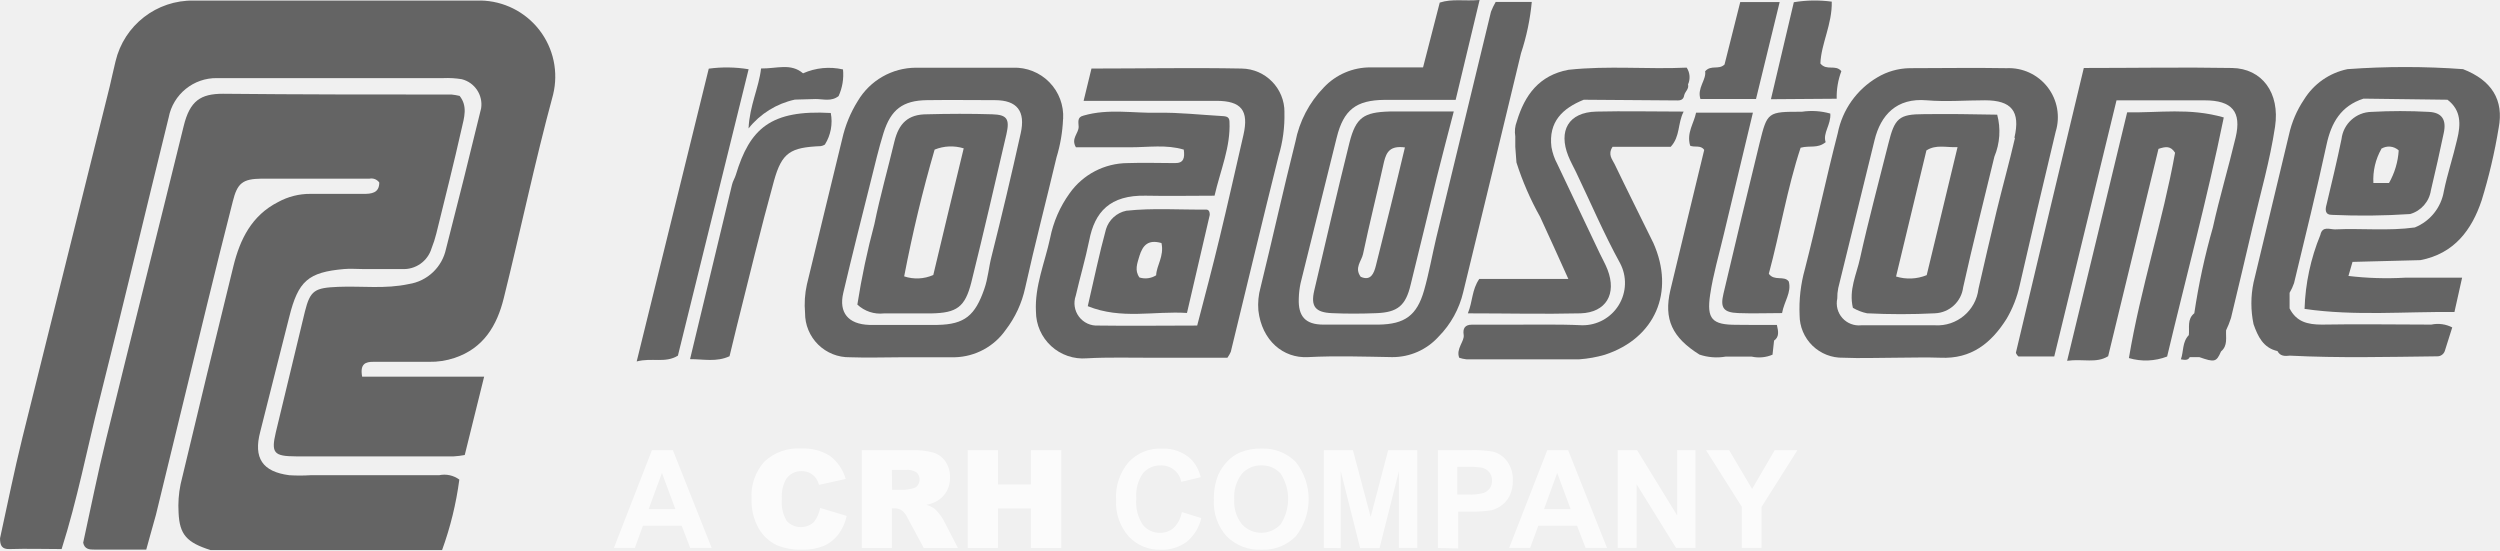
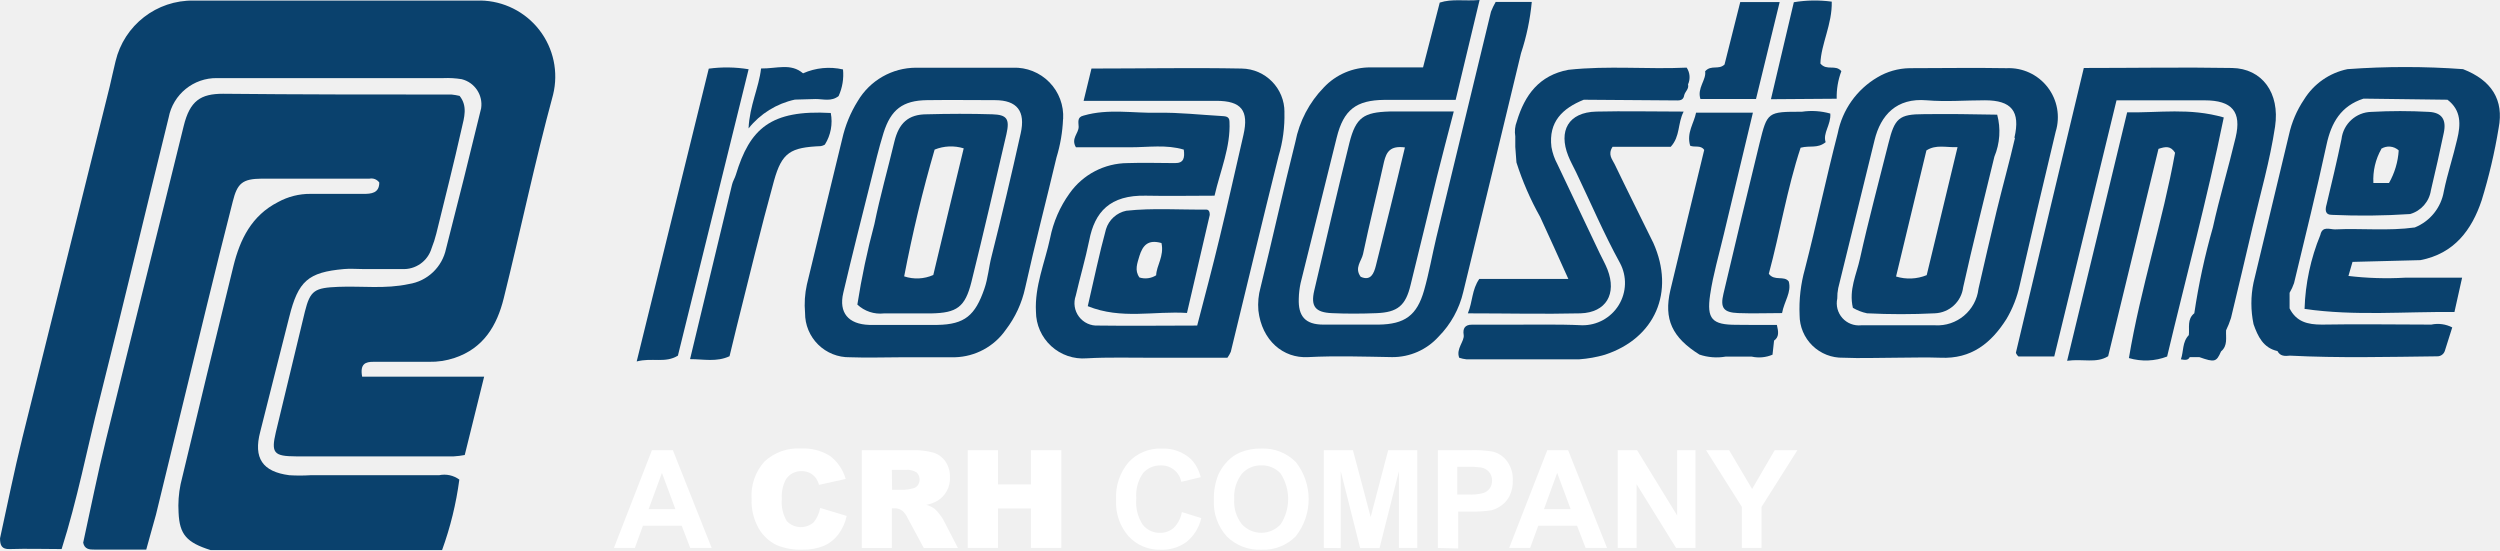
- <svg xmlns="http://www.w3.org/2000/svg" id="Roadstone_element" data-name="Roadstone element" width="228.503" height="50.279" viewBox="0 0 228.503 50.279">
-   <g id="Roadstone_grey" data-name="Roadstone grey" opacity="0.75">
-     <path id="Контур_1785" data-name="Контур 1785" d="M1644.276,411.775h-1.959l-.78-2.03h-3.546l-.736,2.03h-1.915l3.475-8.935h1.915Zm-3.315-3.546-1.232-3.315-1.214,3.315Z" transform="translate(-1579.228 -361.691)" fill="#fff" />
-     <path id="Контур_1786" data-name="Контур 1786" d="M1655.806,408.1l2.42.727a4.3,4.3,0,0,1-.771,1.7,3.323,3.323,0,0,1-1.294,1.028,4.9,4.9,0,0,1-1.977.355,5.714,5.714,0,0,1-2.384-.426,3.846,3.846,0,0,1-1.6-1.489,5.092,5.092,0,0,1-.665-2.73,4.646,4.646,0,0,1,1.179-3.413,4.494,4.494,0,0,1,3.333-1.188,4.574,4.574,0,0,1,2.659.683,4,4,0,0,1,1.427,2.1l-2.438.541a1.955,1.955,0,0,0-.266-.6,1.665,1.665,0,0,0-.567-.488,1.7,1.7,0,0,0-.744-.168,1.649,1.649,0,0,0-1.445.754,3.264,3.264,0,0,0-.373,1.773,3.353,3.353,0,0,0,.452,2.039,1.773,1.773,0,0,0,2.464.106,2.883,2.883,0,0,0,.585-1.3Z" transform="translate(-1580.839 -361.671)" fill="#fff" />
-     <path id="Контур_1787" data-name="Контур 1787" d="M1660.9,411.775v-8.935h4.6a6.455,6.455,0,0,1,1.95.222,2.093,2.093,0,0,1,1.1.816,2.456,2.456,0,0,1,.408,1.445,2.368,2.368,0,0,1-1.188,2.163,3.185,3.185,0,0,1-.966.346,2.733,2.733,0,0,1,.718.337,2.967,2.967,0,0,1,.443.47,3.993,3.993,0,0,1,.381.55l1.338,2.588h-3.12l-1.471-2.73a1.879,1.879,0,0,0-.505-.683,1.125,1.125,0,0,0-.674-.213h-.266v3.626Zm2.766-5.319h1.17a4.436,4.436,0,0,0,.727-.124.727.727,0,0,0,.452-.284.91.91,0,0,0-.106-1.179,1.6,1.6,0,0,0-1.028-.23h-1.232Z" transform="translate(-1582.13 -361.69)" fill="#fff" />
-     <path id="Контур_1788" data-name="Контур 1788" d="M1671.82,402.84h2.766v3.129h3.014V402.84h2.775v8.935H1677.6v-3.608h-3.014v3.608h-2.766Z" transform="translate(-1583.37 -361.691)" fill="#fff" />
-     <path id="Контур_1789" data-name="Контур 1789" d="M1693.129,408.476l1.773.55a3.916,3.916,0,0,1-1.338,2.172,3.786,3.786,0,0,1-2.376.718,3.83,3.83,0,0,1-2.925-1.223,4.645,4.645,0,0,1-1.144-3.324,4.875,4.875,0,0,1,1.153-3.466,3.926,3.926,0,0,1,3.031-1.232,3.706,3.706,0,0,1,2.66.966,3.547,3.547,0,0,1,.887,1.649l-1.773.426a1.843,1.843,0,0,0-1.888-1.5,2.057,2.057,0,0,0-1.614.709,3.545,3.545,0,0,0-.611,2.314,3.722,3.722,0,0,0,.6,2.411,1.969,1.969,0,0,0,1.587.727,1.834,1.834,0,0,0,1.241-.461A2.657,2.657,0,0,0,1693.129,408.476Z" transform="translate(-1585.106 -361.671)" fill="#fff" />
-     <path id="Контур_1790" data-name="Контур 1790" d="M1697.2,407.341a5.8,5.8,0,0,1,.408-2.287,4.436,4.436,0,0,1,.833-1.223,3.484,3.484,0,0,1,1.161-.807,4.8,4.8,0,0,1,1.924-.355,4.193,4.193,0,0,1,3.156,1.223,5.478,5.478,0,0,1,0,6.8,4.14,4.14,0,0,1-3.138,1.223,4.211,4.211,0,0,1-3.173-1.223,4.618,4.618,0,0,1-1.17-3.351Zm1.862-.053a3.323,3.323,0,0,0,.7,2.3,2.4,2.4,0,0,0,3.546,0,4.264,4.264,0,0,0,0-4.627,2.278,2.278,0,0,0-1.773-.753,2.3,2.3,0,0,0-1.773.762A3.422,3.422,0,0,0,1699.061,407.288Z" transform="translate(-1586.251 -361.671)" fill="#fff" />
-     <path id="Контур_1791" data-name="Контур 1791" d="M1708.54,411.775V402.84h2.659l1.622,6.1,1.6-6.1h2.659v8.935h-1.675v-7.021l-1.773,7.03h-1.773l-1.773-7.03v7.03Z" transform="translate(-1587.54 -361.691)" fill="#fff" />
-     <path id="Контур_1792" data-name="Контур 1792" d="M1720.3,411.774v-8.935h2.9a10.636,10.636,0,0,1,2.146.133,2.324,2.324,0,0,1,1.285.887,2.775,2.775,0,0,1,.514,1.773,2.953,2.953,0,0,1-.292,1.383,2.426,2.426,0,0,1-.762.887,2.722,2.722,0,0,1-.886.426,10.98,10.98,0,0,1-1.879.124h-1.17v3.368Zm1.773-7.42v2.535h.984a4.537,4.537,0,0,0,1.427-.142,1.268,1.268,0,0,0,.567-.434,1.25,1.25,0,0,0,.2-.7,1.144,1.144,0,0,0-.293-.807,1.25,1.25,0,0,0-.727-.39,8.083,8.083,0,0,0-1.294-.062Z" transform="translate(-1588.875 -361.69)" fill="#fff" />
-     <path id="Контур_1793" data-name="Контур 1793" d="M1736.594,411.775h-1.959l-.78-2.03h-3.546l-.745,2.03h-1.915l3.484-8.935h1.906Zm-3.324-3.546-1.232-3.315-1.206,3.315Z" transform="translate(-1589.71 -361.691)" fill="#fff" />
-     <path id="Контур_1794" data-name="Контур 1794" d="M1738.84,411.775V402.84h1.773l3.661,5.966V402.84h1.675v8.935h-1.773l-3.608-5.824v5.824Z" transform="translate(-1590.98 -361.691)" fill="#fff" />
-     <path id="Контур_1795" data-name="Контур 1795" d="M1751.221,411.775v-3.759l-3.271-5.177h2.11l2.1,3.546,2.065-3.546h2.074l-3.28,5.186v3.75Z" transform="translate(-1592.015 -361.691)" fill="#fff" />
-     <path id="Контур_1796" data-name="Контур 1796" d="M1615.955,356.48h-26.2a7.216,7.216,0,0,0-7.154,5.549c-.195.762-.346,1.542-.532,2.3q-3.989,16.049-7.978,32.09c-.753,3.049-1.374,6.134-2.048,9.21,0,.638.151,1.011.886.984,1.578-.053,3.165,0,4.743,0,1.436-4.512,2.322-9.157,3.484-13.74,2.154-8.554,4.184-17.135,6.3-25.707a4.432,4.432,0,0,1,4.432-3.6h20.681a8.116,8.116,0,0,1,1.675.1,2.376,2.376,0,0,1,1.773,2.659q-1.56,6.436-3.209,12.845a4.113,4.113,0,0,1-3.395,3.218c-2.154.47-4.3.168-6.453.257s-2.562.31-3.049,2.252q-1.33,5.5-2.659,11.036c-.443,1.888-.2,2.2,1.844,2.207h14.422a7.874,7.874,0,0,0,1-.124l1.773-7.163H1605.14c-.213-1.17.3-1.365,1.055-1.356h5.053a6.889,6.889,0,0,0,2.34-.355c2.66-.886,3.883-2.978,4.494-5.452,1.542-6.205,2.828-12.41,4.512-18.615a6.95,6.95,0,0,0-6.639-8.6Z" transform="translate(-1572.04 -356.427)" fill="#353535" />
-     <path id="Контур_1797" data-name="Контур 1797" d="M1613.144,400.954h-11.763a15.455,15.455,0,0,1-1.924,0c-2.456-.319-3.289-1.569-2.659-3.962.886-3.546,1.773-7.012,2.659-10.522.816-3.262,1.711-4.069,5.009-4.361.549-.053,1.117,0,1.675,0h3.608a2.659,2.659,0,0,0,2.713-1.9,10.368,10.368,0,0,0,.434-1.347c.789-3.209,1.6-6.409,2.322-9.627.222-.966.559-2.012-.195-2.952a6.192,6.192,0,0,0-.727-.124c-6.968,0-13.926,0-20.894-.071-2.039,0-3.032.629-3.6,2.961-2.34,9.547-4.76,19.076-7.092,28.623-.771,3.129-1.4,6.294-2.092,9.45.124.594.558.638,1.064.629h4.7c.284-1.055.594-2.11.886-3.182,1.551-6.338,3.076-12.685,4.627-19.023q1.17-4.813,2.393-9.6c.417-1.684.887-2.083,2.66-2.1h9.848a.886.886,0,0,1,.886.355c0,.975-.727,1.046-1.489,1.037h-4.8a6.064,6.064,0,0,0-2.97.753c-2.411,1.232-3.466,3.4-4.069,5.833q-2.455,9.964-4.831,19.945a9.856,9.856,0,0,0-.186,2.606c.089,2.012.745,2.73,2.925,3.422h21.159a30.663,30.663,0,0,0,1.578-6.444A2.323,2.323,0,0,0,1613.144,400.954Z" transform="translate(-1573.015 -357.518)" fill="#353535" />
-     <path id="Контур_1798" data-name="Контур 1798" d="M1701.57,367.483a3.972,3.972,0,0,0-3.918-4c-4.556-.089-9.113,0-13.722,0-.239,1-.461,1.879-.718,2.952h12.136c2.287,0,2.979.886,2.473,3.111-.727,3.156-1.427,6.3-2.19,9.45-.638,2.659-1.347,5.319-2.039,7.978-3.111,0-6.072.044-9.033,0a2.047,2.047,0,0,1-2.065-2.73c.39-1.693.886-3.36,1.232-5.062.5-2.58,1.879-4.157,5.195-4.078,2.065.044,4.131,0,6.258,0,.541-2.349,1.472-4.432,1.365-6.764,0-.541-.443-.488-.8-.523-1.906-.106-3.8-.328-5.7-.292-2.278.053-4.583-.4-6.834.257-.62.142-.461.612-.452,1.028,0,.6-.727,1.073-.248,1.87h4.964c1.676,0,3.307-.266,4.893.213.1.753,0,1.241-.8,1.232-1.445,0-2.89-.053-4.326,0a6.533,6.533,0,0,0-5.319,2.775,10.45,10.45,0,0,0-1.773,4.086c-.479,2.234-1.418,4.379-1.294,6.719a4.3,4.3,0,0,0,4.645,4.264c2-.115,4.007-.044,6.01-.053h6.844a2.986,2.986,0,0,0,.31-.541c1.454-5.966,2.881-11.949,4.37-17.906a12.662,12.662,0,0,0,.531-3.989Z" transform="translate(-1584.168 -357.218)" fill="#353535" />
-     <path id="Контур_1799" data-name="Контур 1799" d="M1725.793,361.287a21.166,21.166,0,0,0,.984-4.689h-3.3a6.666,6.666,0,0,0-.426.887q-2.509,10.336-5,20.654c-.381,1.6-.665,3.236-1.117,4.822-.656,2.3-1.773,3.094-4.157,3.129h-5.044c-1.675,0-2.314-.78-2.252-2.385a7.573,7.573,0,0,1,.168-1.418q1.64-6.648,3.3-13.3c.629-2.535,1.773-3.413,4.37-3.439h6.5l2.189-9.13c-1.392.124-2.491-.133-3.643.239-.488,1.924-.975,3.812-1.525,5.922h-4.8a5.824,5.824,0,0,0-4.264,1.826,9.813,9.813,0,0,0-2.606,4.982c-1.117,4.432-2.092,8.865-3.182,13.3a5.953,5.953,0,0,0-.2,2.11c.319,2.757,2.278,4.388,4.539,4.264,2.553-.133,5.124-.044,7.685,0a5.664,5.664,0,0,0,4.246-1.87,8.588,8.588,0,0,0,2.26-4.1C1722.274,375.833,1724.056,368.564,1725.793,361.287Z" transform="translate(-1586.771 -356.42)" fill="#353535" />
-     <path id="Контур_1800" data-name="Контур 1800" d="M1823.522,363.525a72.367,72.367,0,0,0-10.558,0,6.117,6.117,0,0,0-3.971,2.775,9.365,9.365,0,0,0-1.383,3.236q-1.622,6.755-3.236,13.5a9.28,9.28,0,0,0,0,3.794c.39,1.117.886,2.172,2.189,2.464.248.479.683.47,1.135.417,4.485.23,8.971.115,13.456.062a.718.718,0,0,0,.7-.479l.683-2.163a2.873,2.873,0,0,0-1.915-.257c-3.333,0-6.666-.062-10,0-1.312,0-2.331-.257-2.952-1.48v-1.427a4.749,4.749,0,0,0,.408-.886c1.01-4.211,2.056-8.412,2.969-12.65.434-2.021,1.321-3.546,3.377-4.211l7.677.1c1.276.966,1.214,2.287.886,3.617-.363,1.587-.886,3.138-1.214,4.734a4.335,4.335,0,0,1-2.66,3.324c-2.42.337-4.858.062-7.3.177-.47,0-1.153-.337-1.33.505a19.376,19.376,0,0,0-1.445,6.764c4.672.665,9.157.23,13.7.284.257-1.152.461-2.083.7-3.138h-5.239a29.5,29.5,0,0,1-5.15-.16c.151-.532.257-.886.372-1.285l6.205-.16c3.094-.594,4.7-2.766,5.6-5.469a49.5,49.5,0,0,0,1.551-6.6C1827.281,366.335,1826.129,364.536,1823.522,363.525Z" transform="translate(-1598.399 -357.205)" fill="#353535" />
-     <path id="Контур_1801" data-name="Контур 1801" d="M1678.634,368.089a4.432,4.432,0,0,0-4.583-4.689h-8.865a6.205,6.205,0,0,0-5.319,3.04,11.116,11.116,0,0,0-1.427,3.475c-1.09,4.432-2.145,8.864-3.227,13.3a8.544,8.544,0,0,0-.168,2.6,4.024,4.024,0,0,0,4.1,4.051c1.6.062,3.2,0,4.8,0h4.8a5.85,5.85,0,0,0,4.645-2.509,9.664,9.664,0,0,0,1.773-3.829c.886-4,1.932-7.978,2.863-11.923a13.875,13.875,0,0,0,.6-3.51Zm-3.883,1.33q-1.25,5.629-2.659,11.223c-.257.984-.319,2-.665,2.987-.833,2.4-1.773,3.236-4.282,3.28h-6.232c-1.915-.062-2.8-1.117-2.376-2.925.807-3.439,1.675-6.861,2.535-10.292.363-1.445.7-2.9,1.144-4.326.674-2.154,1.773-2.97,3.971-3s4.158,0,6.205,0S1675.213,367.38,1674.752,369.419Z" transform="translate(-1581.462 -357.212)" fill="#353535" />
-     <path id="Контур_1802" data-name="Контур 1802" d="M1781,369.253a4.485,4.485,0,0,0-4.494-5.806c-2.961-.053-5.93,0-8.865,0a5.931,5.931,0,0,0-2.943.842,7.632,7.632,0,0,0-3.616,5.1c-1.064,4.122-1.941,8.288-3,12.41a13.409,13.409,0,0,0-.488,4.22,3.891,3.891,0,0,0,3.989,3.892c1.6.071,3.2,0,4.8,0h0c1.365,0,2.73-.053,4.087,0,2.819.133,4.636-1.33,6.037-3.546a10.39,10.39,0,0,0,1.205-3.076Q1779.33,376.212,1781,369.253Zm-3.723.585c-.514,2.225-1.135,4.432-1.667,6.631-.576,2.376-1.117,4.76-1.666,7.145a3.776,3.776,0,0,1-3.98,3.333h-6.737a2.023,2.023,0,0,1-2.189-2.447,4.332,4.332,0,0,1,.089-.957q1.649-6.755,3.316-13.509c.558-2.3,2.012-3.892,4.769-3.652,1.773.151,3.546,0,5.319,0,2.429,0,3.262.993,2.7,3.413Z" transform="translate(-1593.109 -357.215)" fill="#353535" />
-     <path id="Контур_1803" data-name="Контур 1803" d="M1799.562,386.26c.665-2.748,1.312-5.5,1.959-8.262.718-3.067,1.6-6.108,2.065-9.21s-1.206-5.319-3.927-5.363c-4.432-.08-8.935,0-13.554,0-2.1,8.749-4.166,17.383-6.205,26.017a.406.406,0,0,0,.1.2.581.581,0,0,0,.133.151h3.271l5.691-23.411h8.049c2.517,0,3.4,1.037,2.837,3.4-.656,2.757-1.471,5.469-2.083,8.235a60.629,60.629,0,0,0-1.693,7.827c-.674.541-.425,1.3-.5,1.995-.621.647-.461,1.48-.727,2.216.452.089.674.062.807-.2h.887c1.392.488,1.551.452,1.977-.523.629-.532.425-1.259.461-1.932a8.442,8.442,0,0,0,.452-1.135Z" transform="translate(-1595.643 -357.211)" fill="#353535" />
-     <path id="Контур_1804" data-name="Контур 1804" d="M1790.667,367.99c-1.835,7.588-3.626,15.07-5.487,22.711,1.463-.2,2.659.257,3.75-.417q2.331-9.556,4.6-18.952c.647-.213,1.1-.3,1.516.355-1.117,6.205-3.147,12.348-4.219,18.766a5.425,5.425,0,0,0,3.493-.142c1.711-7.2,3.643-14.334,5.177-21.851C1796.349,367.555,1793.593,368.052,1790.667,367.99Z" transform="translate(-1596.242 -357.725)" fill="#353535" />
-     <path id="Контур_1805" data-name="Контур 1805" d="M1710.754,370.774c-1.117,4.494-2.163,9.006-3.218,13.518-.337,1.445.106,1.995,1.631,2.057,1.356.062,2.713.053,4.069,0,1.924-.08,2.66-.683,3.112-2.6.815-3.28,1.6-6.569,2.4-9.848.47-1.9.975-3.785,1.542-5.984h-5.877C1712.066,367.991,1711.339,368.452,1710.754,370.774Zm5.071.425c-.887,3.741-1.773,7.287-2.659,10.832-.168.647-.443,1.418-1.383.993-.6-.816.071-1.427.213-2.074.594-2.828,1.3-5.629,1.924-8.457C1714.141,371.608,1714.486,371.023,1715.825,371.2Z" transform="translate(-1587.414 -357.726)" fill="#353535" />
-     <path id="Контур_1806" data-name="Контур 1806" d="M1736.7,372.74c-.222-.461-.656-.886-.195-1.6h5.318c.886-.975.612-2.119,1.179-3.218-2.845,0-5.407-.062-7.978,0s-3.475,1.773-2.571,4.042c.2.514.479,1,.718,1.5,1.33,2.775,2.535,5.611,4.016,8.306a3.865,3.865,0,0,1-3.475,5.682c-2.234-.106-4.477-.044-6.719-.053h-3.36c-.62,0-.833.355-.736.931s-.727,1.268-.408,2.092a3.107,3.107,0,0,0,.647.142h10.336a11.263,11.263,0,0,0,2.331-.417c4.592-1.507,6.427-5.735,4.432-10.212C1739.067,377.553,1737.862,375.16,1736.7,372.74Z" transform="translate(-1589.115 -357.723)" fill="#353535" />
-     <path id="Контур_1807" data-name="Контур 1807" d="M1750.272,387.427c-2.216,0-2.721-.523-2.393-2.748.275-1.862.816-3.679,1.25-5.523l2.659-11.116h-5.194c-.195.975-.887,1.835-.541,3.014.381.186.975-.089,1.285.39-1.028,4.264-2.074,8.537-3.094,12.818-.62,2.659.168,4.326,2.659,5.886a4.885,4.885,0,0,0,2.394.186h2.384a3.111,3.111,0,0,0,1.9-.177c.045-.39.089-.833.142-1.285.47-.337.408-.8.257-1.436C1752.8,387.436,1751.531,387.453,1750.272,387.427Z" transform="translate(-1591.571 -357.739)" fill="#353535" />
-     <path id="Контур_1808" data-name="Контур 1808" d="M1644.276,363.486l-6.587,26.762c1.41-.372,2.606.186,3.768-.532,2.136-8.687,4.281-17.357,6.462-26.177a12.244,12.244,0,0,0-3.644-.053Z" transform="translate(-1579.495 -357.21)" fill="#353535" />
-     <path id="Контур_1809" data-name="Контур 1809" d="M1655.512,370.955a4,4,0,0,0,.541-2.89c-5.5-.31-7.4,1.427-8.678,5.656-.089.3-.275.576-.346.887-1.277,5.274-2.544,10.549-3.838,15.956,1.25,0,2.42.284,3.608-.266.222-.886.434-1.826.665-2.739,1.117-4.432,2.172-8.865,3.4-13.3.727-2.6,1.516-3.049,4.281-3.165a1.038,1.038,0,0,0,.373-.142Z" transform="translate(-1580.119 -357.738)" fill="#353535" />
-     <path id="Контур_1810" data-name="Контур 1810" d="M1753.876,382.744c1.028-3.8,1.675-7.8,2.907-11.524.886-.23,1.534.1,2.287-.505-.284-.824.505-1.6.426-2.615a6.152,6.152,0,0,0-2.6-.168c-3.129,0-3.156,0-3.865,2.872q-1.684,6.879-3.3,13.758c-.31,1.294,0,1.72,1.348,1.773s2.659,0,4.007,0c.2-1.09.886-1.906.612-2.89C1755.276,382.877,1754.39,383.444,1753.876,382.744Z" transform="translate(-1592.204 -357.719)" fill="#353535" />
-     <path id="Контур_1811" data-name="Контур 1811" d="M1760.65,365.45a6.661,6.661,0,0,1,.426-2.518c-.532-.647-1.339,0-1.915-.7.053-1.773,1.09-3.6,1.037-5.656a11.658,11.658,0,0,0-3.466.053l-2.092,8.865Z" transform="translate(-1592.774 -356.426)" fill="#353535" />
-     <path id="Контур_1812" data-name="Контур 1812" d="M1747.361,365.495h5.079c.718-2.97,1.427-5.851,2.163-8.865H1751c-.514,2.048-.993,3.936-1.436,5.709-.541.523-1.223,0-1.773.62C1747.919,363.739,1747.033,364.493,1747.361,365.495Z" transform="translate(-1591.939 -356.444)" fill="#353535" />
-     <path id="Контур_1813" data-name="Контур 1813" d="M1653.458,366.309l1.906-.053c.692,0,1.427.257,2.092-.275a4.752,4.752,0,0,0,.4-2.429,5.79,5.79,0,0,0-3.652.355c-1.126-.957-2.385-.426-3.838-.443-.2,1.773-1.046,3.368-1.143,5.478A7.427,7.427,0,0,1,1653.458,366.309Z" transform="translate(-1580.804 -357.205)" fill="#353535" />
-     <path id="Контур_1814" data-name="Контур 1814" d="M1819.553,377.285a2.659,2.659,0,0,0,1.906-2.172c.426-1.773.815-3.546,1.179-5.266.248-1.188-.177-1.844-1.374-1.9a47,47,0,0,0-5.239,0,2.81,2.81,0,0,0-2.739,2.491c-.408,1.986-.887,3.962-1.356,5.939-.142.488-.186.993.514.984A63.4,63.4,0,0,0,1819.553,377.285Zm-2.66-5.948a1.312,1.312,0,0,1,1.622.133,6.9,6.9,0,0,1-.887,2.978H1816.2a5.7,5.7,0,0,1,.727-3.111Z" transform="translate(-1599.27 -357.721)" fill="#353535" />
-     <path id="Контур_1815" data-name="Контур 1815" d="M1687.719,378.131a2.465,2.465,0,0,0-1.853,1.684c-.62,2.26-1.09,4.565-1.667,7.038,3.076,1.241,6.063.425,9.068.621.736-3.156,1.409-6.063,2.083-8.962,0-.239-.053-.488-.337-.488C1692.577,378.052,1690.148,377.866,1687.719,378.131Zm2.73,5.9a1.836,1.836,0,0,1-1.525.2c-.47-.656-.195-1.3,0-1.977.3-.949.78-1.525,2.012-1.17C1691.2,382.289,1690.476,383.14,1690.45,384.035Z" transform="translate(-1584.776 -358.869)" fill="#353535" />
-     <path id="Контур_1816" data-name="Контур 1816" d="M1727.725,369.694v.948l.106,1.418a26.806,26.806,0,0,0,2.163,4.973c.824,1.773,1.649,3.617,2.58,5.673h-8.138c-.691,1-.594,2.039-1.046,3.147,3.546,0,6.95.08,10.3,0,2.34-.08,3.324-1.773,2.464-4-.2-.514-.479-1-.718-1.5q-1.941-4.069-3.865-8.138a5.164,5.164,0,0,1-.541-1.56c-.284-2.314,1.019-3.546,2.952-4.326l8.3.062c.381,0,.807.071.886-.488.089-.337.452-.567.346-.975a1.586,1.586,0,0,0-.124-1.534c-3.546.168-7.171-.2-10.815.2-2.659.5-3.989,2.3-4.707,4.707a2.591,2.591,0,0,0-.142,1.383Z" transform="translate(-1589.226 -357.213)" fill="#353535" />
-     <path id="Контур_1817" data-name="Контур 1817" d="M1672.779,368.2c-1.994-.062-3.989-.053-5.992,0-1.7,0-2.553.816-2.96,2.491-.6,2.518-1.312,5.008-1.826,7.535a70.928,70.928,0,0,0-1.56,7.366,3.067,3.067,0,0,0,2.438.807h4.308c2.349-.044,3.1-.567,3.679-2.872,1.117-4.494,2.154-9.006,3.2-13.509C1674.384,368.63,1674.118,368.24,1672.779,368.2Zm-5.4,14.689a3.679,3.679,0,0,1-2.659.124c.771-4,1.693-7.845,2.783-11.586a3.972,3.972,0,0,1,2.659-.115Q1668.72,377.255,1667.381,382.893Z" transform="translate(-1582.078 -357.753)" fill="#353535" />
-     <path id="Контур_1818" data-name="Контур 1818" d="M1769.556,368.189c-2.278,0-2.66.381-3.227,2.659-.887,3.546-1.826,7.021-2.606,10.549-.31,1.427-1.037,2.837-.647,4.494a4.289,4.289,0,0,0,1.294.5,61.045,61.045,0,0,0,6.205,0,2.713,2.713,0,0,0,2.58-2.376c.886-3.989,1.9-7.978,2.854-11.941a5.966,5.966,0,0,0,.257-3.838C1774.015,368.189,1771.79,368.162,1769.556,368.189Zm.266,14.715a4.158,4.158,0,0,1-2.8.124c.948-3.936,1.861-7.756,2.775-11.524.886-.567,1.773-.257,2.845-.3-.993,4.087-1.915,7.951-2.819,11.7Z" transform="translate(-1593.72 -357.755)" fill="#353535" />
-   </g>
+ <svg xmlns="http://www.w3.org/2000/svg" id="roadstone" width="228.503" height="50.279" viewBox="0 0 228.503 50.279">
+   <path id="Контур_1416" data-name="Контур 1416" d="M1644.276,411.775h-1.959l-.78-2.03h-3.546l-.736,2.03h-1.915l3.475-8.935h1.915Zm-3.315-3.546-1.232-3.315-1.214,3.315Z" transform="translate(-1579.228 -361.691)" fill="#fff" />
+   <path id="Контур_1417" data-name="Контур 1417" d="M1655.806,408.1l2.42.727a4.3,4.3,0,0,1-.771,1.7,3.323,3.323,0,0,1-1.294,1.028,4.9,4.9,0,0,1-1.977.355,5.714,5.714,0,0,1-2.384-.426,3.846,3.846,0,0,1-1.6-1.489,5.092,5.092,0,0,1-.665-2.73,4.646,4.646,0,0,1,1.179-3.413,4.494,4.494,0,0,1,3.333-1.188,4.574,4.574,0,0,1,2.659.683,4,4,0,0,1,1.427,2.1l-2.438.541a1.955,1.955,0,0,0-.266-.6,1.665,1.665,0,0,0-.567-.488,1.7,1.7,0,0,0-.744-.168,1.649,1.649,0,0,0-1.445.754,3.264,3.264,0,0,0-.373,1.773,3.353,3.353,0,0,0,.452,2.039,1.773,1.773,0,0,0,2.464.106,2.883,2.883,0,0,0,.585-1.3Z" transform="translate(-1580.839 -361.671)" fill="#fff" />
+   <path id="Контур_1418" data-name="Контур 1418" d="M1660.9,411.775v-8.935h4.6a6.455,6.455,0,0,1,1.95.222,2.093,2.093,0,0,1,1.1.816,2.456,2.456,0,0,1,.408,1.445,2.368,2.368,0,0,1-1.188,2.163,3.185,3.185,0,0,1-.966.346,2.733,2.733,0,0,1,.718.337,2.967,2.967,0,0,1,.443.47,3.993,3.993,0,0,1,.381.55l1.338,2.588h-3.12l-1.471-2.73a1.879,1.879,0,0,0-.505-.683,1.125,1.125,0,0,0-.674-.213h-.266v3.626Zm2.766-5.319h1.17a4.436,4.436,0,0,0,.727-.124.727.727,0,0,0,.452-.284.91.91,0,0,0-.106-1.179,1.6,1.6,0,0,0-1.028-.23h-1.232Z" transform="translate(-1582.13 -361.69)" fill="#fff" />
+   <path id="Контур_1419" data-name="Контур 1419" d="M1671.82,402.84h2.766v3.129h3.014V402.84h2.775v8.935H1677.6v-3.608h-3.014v3.608h-2.766Z" transform="translate(-1583.37 -361.691)" fill="#fff" />
+   <path id="Контур_1420" data-name="Контур 1420" d="M1693.129,408.476l1.773.55a3.916,3.916,0,0,1-1.338,2.172,3.786,3.786,0,0,1-2.376.718,3.83,3.83,0,0,1-2.925-1.223,4.645,4.645,0,0,1-1.144-3.324,4.875,4.875,0,0,1,1.153-3.466,3.926,3.926,0,0,1,3.031-1.232,3.706,3.706,0,0,1,2.66.966,3.547,3.547,0,0,1,.887,1.649l-1.773.426a1.843,1.843,0,0,0-1.888-1.5,2.057,2.057,0,0,0-1.614.709,3.545,3.545,0,0,0-.611,2.314,3.722,3.722,0,0,0,.6,2.411,1.969,1.969,0,0,0,1.587.727,1.834,1.834,0,0,0,1.241-.461A2.657,2.657,0,0,0,1693.129,408.476Z" transform="translate(-1585.106 -361.671)" fill="#fff" />
+   <path id="Контур_1421" data-name="Контур 1421" d="M1697.2,407.341a5.8,5.8,0,0,1,.408-2.287,4.436,4.436,0,0,1,.833-1.223,3.484,3.484,0,0,1,1.161-.807,4.8,4.8,0,0,1,1.924-.355,4.193,4.193,0,0,1,3.156,1.223,5.478,5.478,0,0,1,0,6.8,4.14,4.14,0,0,1-3.138,1.223,4.211,4.211,0,0,1-3.173-1.223,4.618,4.618,0,0,1-1.17-3.351Zm1.862-.053a3.323,3.323,0,0,0,.7,2.3,2.4,2.4,0,0,0,3.546,0,4.264,4.264,0,0,0,0-4.627,2.278,2.278,0,0,0-1.773-.753,2.3,2.3,0,0,0-1.773.762A3.422,3.422,0,0,0,1699.061,407.288Z" transform="translate(-1586.251 -361.671)" fill="#fff" />
+   <path id="Контур_1422" data-name="Контур 1422" d="M1708.54,411.775V402.84h2.659l1.622,6.1,1.6-6.1h2.659v8.935h-1.675v-7.021l-1.773,7.03h-1.773l-1.773-7.03v7.03Z" transform="translate(-1587.54 -361.691)" fill="#fff" />
+   <path id="Контур_1423" data-name="Контур 1423" d="M1720.3,411.774v-8.935h2.9a10.636,10.636,0,0,1,2.146.133,2.324,2.324,0,0,1,1.285.887,2.775,2.775,0,0,1,.514,1.773,2.953,2.953,0,0,1-.292,1.383,2.426,2.426,0,0,1-.762.887,2.722,2.722,0,0,1-.886.426,10.98,10.98,0,0,1-1.879.124h-1.17v3.368Zm1.773-7.42v2.535h.984a4.537,4.537,0,0,0,1.427-.142,1.268,1.268,0,0,0,.567-.434,1.25,1.25,0,0,0,.2-.7,1.144,1.144,0,0,0-.293-.807,1.25,1.25,0,0,0-.727-.39,8.083,8.083,0,0,0-1.294-.062Z" transform="translate(-1588.875 -361.69)" fill="#fff" />
+   <path id="Контур_1424" data-name="Контур 1424" d="M1736.594,411.775h-1.959l-.78-2.03h-3.546l-.745,2.03h-1.915l3.484-8.935h1.906Zm-3.324-3.546-1.232-3.315-1.206,3.315Z" transform="translate(-1589.71 -361.691)" fill="#fff" />
+   <path id="Контур_1425" data-name="Контур 1425" d="M1738.84,411.775V402.84h1.773l3.661,5.966V402.84h1.675v8.935h-1.773l-3.608-5.824v5.824Z" transform="translate(-1590.98 -361.691)" fill="#fff" />
+   <path id="Контур_1426" data-name="Контур 1426" d="M1751.221,411.775v-3.759l-3.271-5.177h2.11l2.1,3.546,2.065-3.546h2.074l-3.28,5.186v3.75Z" transform="translate(-1592.015 -361.691)" fill="#fff" />
+   <path id="Контур_1427" data-name="Контур 1427" d="M1615.955,356.48h-26.2a7.216,7.216,0,0,0-7.154,5.549c-.195.762-.346,1.542-.532,2.3q-3.989,16.049-7.978,32.09c-.753,3.049-1.374,6.134-2.048,9.21,0,.638.151,1.011.886.984,1.578-.053,3.165,0,4.743,0,1.436-4.512,2.322-9.157,3.484-13.74,2.154-8.554,4.184-17.135,6.3-25.707a4.432,4.432,0,0,1,4.432-3.6h20.681a8.116,8.116,0,0,1,1.675.1,2.376,2.376,0,0,1,1.773,2.659q-1.56,6.436-3.209,12.845a4.113,4.113,0,0,1-3.395,3.218c-2.154.47-4.3.168-6.453.257s-2.562.31-3.049,2.252q-1.33,5.5-2.659,11.036c-.443,1.888-.2,2.2,1.844,2.207h14.422a7.874,7.874,0,0,0,1-.124l1.773-7.163H1605.14c-.213-1.17.3-1.365,1.055-1.356h5.053a6.889,6.889,0,0,0,2.34-.355c2.66-.886,3.883-2.978,4.494-5.452,1.542-6.205,2.828-12.41,4.512-18.615a6.95,6.95,0,0,0-6.639-8.6Z" transform="translate(-1572.04 -356.427)" fill="#0a416d" />
+   <path id="Контур_1428" data-name="Контур 1428" d="M1613.144,400.954h-11.763a15.455,15.455,0,0,1-1.924,0c-2.456-.319-3.289-1.569-2.659-3.962.886-3.546,1.773-7.012,2.659-10.522.816-3.262,1.711-4.069,5.009-4.361.549-.053,1.117,0,1.675,0h3.608a2.659,2.659,0,0,0,2.713-1.9,10.368,10.368,0,0,0,.434-1.347c.789-3.209,1.6-6.409,2.322-9.627.222-.966.559-2.012-.195-2.952a6.192,6.192,0,0,0-.727-.124c-6.968,0-13.926,0-20.894-.071-2.039,0-3.032.629-3.6,2.961-2.34,9.547-4.76,19.076-7.092,28.623-.771,3.129-1.4,6.294-2.092,9.45.124.594.558.638,1.064.629h4.7c.284-1.055.594-2.11.886-3.182,1.551-6.338,3.076-12.685,4.627-19.023q1.17-4.813,2.393-9.6c.417-1.684.887-2.083,2.66-2.1h9.848a.886.886,0,0,1,.886.355c0,.975-.727,1.046-1.489,1.037h-4.8a6.064,6.064,0,0,0-2.97.753c-2.411,1.232-3.466,3.4-4.069,5.833q-2.455,9.964-4.831,19.945a9.856,9.856,0,0,0-.186,2.606c.089,2.012.745,2.73,2.925,3.422h21.159a30.663,30.663,0,0,0,1.578-6.444A2.323,2.323,0,0,0,1613.144,400.954Z" transform="translate(-1573.015 -357.518)" fill="#0a416d" />
+   <path id="Контур_1429" data-name="Контур 1429" d="M1701.57,367.483a3.972,3.972,0,0,0-3.918-4c-4.556-.089-9.113,0-13.722,0-.239,1-.461,1.879-.718,2.952h12.136c2.287,0,2.979.886,2.473,3.111-.727,3.156-1.427,6.3-2.19,9.45-.638,2.659-1.347,5.319-2.039,7.978-3.111,0-6.072.044-9.033,0a2.047,2.047,0,0,1-2.065-2.73c.39-1.693.886-3.36,1.232-5.062.5-2.58,1.879-4.157,5.195-4.078,2.065.044,4.131,0,6.258,0,.541-2.349,1.472-4.432,1.365-6.764,0-.541-.443-.488-.8-.523-1.906-.106-3.8-.328-5.7-.292-2.278.053-4.583-.4-6.834.257-.62.142-.461.612-.452,1.028,0,.6-.727,1.073-.248,1.87h4.964c1.676,0,3.307-.266,4.893.213.1.753,0,1.241-.8,1.232-1.445,0-2.89-.053-4.326,0a6.533,6.533,0,0,0-5.319,2.775,10.45,10.45,0,0,0-1.773,4.086c-.479,2.234-1.418,4.379-1.294,6.719a4.3,4.3,0,0,0,4.645,4.264c2-.115,4.007-.044,6.01-.053h6.844a2.986,2.986,0,0,0,.31-.541c1.454-5.966,2.881-11.949,4.37-17.906a12.662,12.662,0,0,0,.531-3.989Z" transform="translate(-1584.168 -357.218)" fill="#0a416d" />
+   <path id="Контур_1430" data-name="Контур 1430" d="M1725.793,361.287a21.166,21.166,0,0,0,.984-4.689h-3.3a6.666,6.666,0,0,0-.426.887q-2.509,10.336-5,20.654c-.381,1.6-.665,3.236-1.117,4.822-.656,2.3-1.773,3.094-4.157,3.129h-5.044c-1.675,0-2.314-.78-2.252-2.385a7.573,7.573,0,0,1,.168-1.418q1.64-6.648,3.3-13.3c.629-2.535,1.773-3.413,4.37-3.439h6.5l2.189-9.13c-1.392.124-2.491-.133-3.643.239-.488,1.924-.975,3.812-1.525,5.922h-4.8a5.824,5.824,0,0,0-4.264,1.826,9.813,9.813,0,0,0-2.606,4.982c-1.117,4.432-2.092,8.865-3.182,13.3a5.953,5.953,0,0,0-.2,2.11c.319,2.757,2.278,4.388,4.539,4.264,2.553-.133,5.124-.044,7.685,0a5.664,5.664,0,0,0,4.246-1.87,8.588,8.588,0,0,0,2.26-4.1C1722.274,375.833,1724.056,368.564,1725.793,361.287Z" transform="translate(-1586.771 -356.42)" fill="#0a416d" />
+   <path id="Контур_1431" data-name="Контур 1431" d="M1823.522,363.525a72.367,72.367,0,0,0-10.558,0,6.117,6.117,0,0,0-3.971,2.775,9.365,9.365,0,0,0-1.383,3.236q-1.622,6.755-3.236,13.5a9.28,9.28,0,0,0,0,3.794c.39,1.117.886,2.172,2.189,2.464.248.479.683.47,1.135.417,4.485.23,8.971.115,13.456.062a.718.718,0,0,0,.7-.479l.683-2.163a2.873,2.873,0,0,0-1.915-.257c-3.333,0-6.666-.062-10,0-1.312,0-2.331-.257-2.952-1.48v-1.427a4.749,4.749,0,0,0,.408-.886c1.01-4.211,2.056-8.412,2.969-12.65.434-2.021,1.321-3.546,3.377-4.211l7.677.1c1.276.966,1.214,2.287.886,3.617-.363,1.587-.886,3.138-1.214,4.734a4.335,4.335,0,0,1-2.66,3.324c-2.42.337-4.858.062-7.3.177-.47,0-1.153-.337-1.33.505a19.376,19.376,0,0,0-1.445,6.764c4.672.665,9.157.23,13.7.284.257-1.152.461-2.083.7-3.138h-5.239a29.5,29.5,0,0,1-5.15-.16c.151-.532.257-.886.372-1.285l6.205-.16c3.094-.594,4.7-2.766,5.6-5.469a49.5,49.5,0,0,0,1.551-6.6C1827.281,366.335,1826.129,364.536,1823.522,363.525Z" transform="translate(-1598.399 -357.205)" fill="#0a416d" />
+   <path id="Контур_1432" data-name="Контур 1432" d="M1678.634,368.089a4.432,4.432,0,0,0-4.583-4.689h-8.865a6.205,6.205,0,0,0-5.319,3.04,11.116,11.116,0,0,0-1.427,3.475c-1.09,4.432-2.145,8.864-3.227,13.3a8.544,8.544,0,0,0-.168,2.6,4.024,4.024,0,0,0,4.1,4.051c1.6.062,3.2,0,4.8,0h4.8a5.85,5.85,0,0,0,4.645-2.509,9.664,9.664,0,0,0,1.773-3.829c.886-4,1.932-7.978,2.863-11.923a13.875,13.875,0,0,0,.6-3.51Zm-3.883,1.33q-1.25,5.629-2.659,11.223c-.257.984-.319,2-.665,2.987-.833,2.4-1.773,3.236-4.282,3.28h-6.232c-1.915-.062-2.8-1.117-2.376-2.925.807-3.439,1.675-6.861,2.535-10.292.363-1.445.7-2.9,1.144-4.326.674-2.154,1.773-2.97,3.971-3s4.158,0,6.205,0S1675.213,367.38,1674.752,369.419Z" transform="translate(-1581.462 -357.212)" fill="#0a416d" />
+   <path id="Контур_1433" data-name="Контур 1433" d="M1781,369.253a4.485,4.485,0,0,0-4.494-5.806c-2.961-.053-5.93,0-8.865,0a5.931,5.931,0,0,0-2.943.842,7.632,7.632,0,0,0-3.616,5.1c-1.064,4.122-1.941,8.288-3,12.41a13.409,13.409,0,0,0-.488,4.22,3.891,3.891,0,0,0,3.989,3.892c1.6.071,3.2,0,4.8,0h0c1.365,0,2.73-.053,4.087,0,2.819.133,4.636-1.33,6.037-3.546a10.39,10.39,0,0,0,1.205-3.076Q1779.33,376.212,1781,369.253Zm-3.723.585c-.514,2.225-1.135,4.432-1.667,6.631-.576,2.376-1.117,4.76-1.666,7.145a3.776,3.776,0,0,1-3.98,3.333h-6.737a2.023,2.023,0,0,1-2.189-2.447,4.332,4.332,0,0,1,.089-.957q1.649-6.755,3.316-13.509c.558-2.3,2.012-3.892,4.769-3.652,1.773.151,3.546,0,5.319,0,2.429,0,3.262.993,2.7,3.413Z" transform="translate(-1593.109 -357.215)" fill="#0a416d" />
+   <path id="Контур_1434" data-name="Контур 1434" d="M1799.562,386.26c.665-2.748,1.312-5.5,1.959-8.262.718-3.067,1.6-6.108,2.065-9.21s-1.206-5.319-3.927-5.363c-4.432-.08-8.935,0-13.554,0-2.1,8.749-4.166,17.383-6.205,26.017a.406.406,0,0,0,.1.2.581.581,0,0,0,.133.151h3.271l5.691-23.411h8.049c2.517,0,3.4,1.037,2.837,3.4-.656,2.757-1.471,5.469-2.083,8.235a60.629,60.629,0,0,0-1.693,7.827c-.674.541-.425,1.3-.5,1.995-.621.647-.461,1.48-.727,2.216.452.089.674.062.807-.2h.887c1.392.488,1.551.452,1.977-.523.629-.532.425-1.259.461-1.932a8.442,8.442,0,0,0,.452-1.135Z" transform="translate(-1595.643 -357.211)" fill="#0a416d" />
+   <path id="Контур_1435" data-name="Контур 1435" d="M1790.667,367.99c-1.835,7.588-3.626,15.07-5.487,22.711,1.463-.2,2.659.257,3.75-.417q2.331-9.556,4.6-18.952c.647-.213,1.1-.3,1.516.355-1.117,6.205-3.147,12.348-4.219,18.766a5.425,5.425,0,0,0,3.493-.142c1.711-7.2,3.643-14.334,5.177-21.851C1796.349,367.555,1793.593,368.052,1790.667,367.99Z" transform="translate(-1596.242 -357.725)" fill="#0a416d" />
+   <path id="Контур_1436" data-name="Контур 1436" d="M1710.754,370.774c-1.117,4.494-2.163,9.006-3.218,13.518-.337,1.445.106,1.995,1.631,2.057,1.356.062,2.713.053,4.069,0,1.924-.08,2.66-.683,3.112-2.6.815-3.28,1.6-6.569,2.4-9.848.47-1.9.975-3.785,1.542-5.984h-5.877C1712.066,367.991,1711.339,368.452,1710.754,370.774Zm5.071.425c-.887,3.741-1.773,7.287-2.659,10.832-.168.647-.443,1.418-1.383.993-.6-.816.071-1.427.213-2.074.594-2.828,1.3-5.629,1.924-8.457C1714.141,371.608,1714.486,371.023,1715.825,371.2Z" transform="translate(-1587.414 -357.726)" fill="#0a416d" />
+   <path id="Контур_1437" data-name="Контур 1437" d="M1736.7,372.74c-.222-.461-.656-.886-.195-1.6h5.318c.886-.975.612-2.119,1.179-3.218-2.845,0-5.407-.062-7.978,0s-3.475,1.773-2.571,4.042c.2.514.479,1,.718,1.5,1.33,2.775,2.535,5.611,4.016,8.306a3.865,3.865,0,0,1-3.475,5.682c-2.234-.106-4.477-.044-6.719-.053h-3.36c-.62,0-.833.355-.736.931s-.727,1.268-.408,2.092a3.107,3.107,0,0,0,.647.142h10.336a11.263,11.263,0,0,0,2.331-.417c4.592-1.507,6.427-5.735,4.432-10.212C1739.067,377.553,1737.862,375.16,1736.7,372.74Z" transform="translate(-1589.115 -357.723)" fill="#0a416d" />
+   <path id="Контур_1438" data-name="Контур 1438" d="M1750.272,387.427c-2.216,0-2.721-.523-2.393-2.748.275-1.862.816-3.679,1.25-5.523l2.659-11.116h-5.194c-.195.975-.887,1.835-.541,3.014.381.186.975-.089,1.285.39-1.028,4.264-2.074,8.537-3.094,12.818-.62,2.659.168,4.326,2.659,5.886a4.885,4.885,0,0,0,2.394.186h2.384a3.111,3.111,0,0,0,1.9-.177c.045-.39.089-.833.142-1.285.47-.337.408-.8.257-1.436C1752.8,387.436,1751.531,387.453,1750.272,387.427Z" transform="translate(-1591.571 -357.739)" fill="#0a416d" />
+   <path id="Контур_1439" data-name="Контур 1439" d="M1644.276,363.486l-6.587,26.762c1.41-.372,2.606.186,3.768-.532,2.136-8.687,4.281-17.357,6.462-26.177a12.244,12.244,0,0,0-3.644-.053Z" transform="translate(-1579.495 -357.21)" fill="#0a416d" />
+   <path id="Контур_1440" data-name="Контур 1440" d="M1655.512,370.955a4,4,0,0,0,.541-2.89c-5.5-.31-7.4,1.427-8.678,5.656-.089.3-.275.576-.346.887-1.277,5.274-2.544,10.549-3.838,15.956,1.25,0,2.42.284,3.608-.266.222-.886.434-1.826.665-2.739,1.117-4.432,2.172-8.865,3.4-13.3.727-2.6,1.516-3.049,4.281-3.165a1.038,1.038,0,0,0,.373-.142Z" transform="translate(-1580.119 -357.738)" fill="#0a416d" />
+   <path id="Контур_1441" data-name="Контур 1441" d="M1753.876,382.744c1.028-3.8,1.675-7.8,2.907-11.524.886-.23,1.534.1,2.287-.505-.284-.824.505-1.6.426-2.615a6.152,6.152,0,0,0-2.6-.168c-3.129,0-3.156,0-3.865,2.872q-1.684,6.879-3.3,13.758c-.31,1.294,0,1.72,1.348,1.773s2.659,0,4.007,0c.2-1.09.886-1.906.612-2.89C1755.276,382.877,1754.39,383.444,1753.876,382.744Z" transform="translate(-1592.204 -357.719)" fill="#0a416d" />
+   <path id="Контур_1442" data-name="Контур 1442" d="M1760.65,365.45a6.661,6.661,0,0,1,.426-2.518c-.532-.647-1.339,0-1.915-.7.053-1.773,1.09-3.6,1.037-5.656a11.658,11.658,0,0,0-3.466.053l-2.092,8.865Z" transform="translate(-1592.774 -356.426)" fill="#0a416d" />
+   <path id="Контур_1443" data-name="Контур 1443" d="M1747.361,365.495h5.079c.718-2.97,1.427-5.851,2.163-8.865H1751c-.514,2.048-.993,3.936-1.436,5.709-.541.523-1.223,0-1.773.62C1747.919,363.739,1747.033,364.493,1747.361,365.495Z" transform="translate(-1591.939 -356.444)" fill="#0a416d" />
+   <path id="Контур_1444" data-name="Контур 1444" d="M1653.458,366.309l1.906-.053c.692,0,1.427.257,2.092-.275a4.752,4.752,0,0,0,.4-2.429,5.79,5.79,0,0,0-3.652.355c-1.126-.957-2.385-.426-3.838-.443-.2,1.773-1.046,3.368-1.143,5.478A7.427,7.427,0,0,1,1653.458,366.309Z" transform="translate(-1580.804 -357.205)" fill="#0a416d" />
+   <path id="Контур_1445" data-name="Контур 1445" d="M1819.553,377.285a2.659,2.659,0,0,0,1.906-2.172c.426-1.773.815-3.546,1.179-5.266.248-1.188-.177-1.844-1.374-1.9a47,47,0,0,0-5.239,0,2.81,2.81,0,0,0-2.739,2.491c-.408,1.986-.887,3.962-1.356,5.939-.142.488-.186.993.514.984A63.4,63.4,0,0,0,1819.553,377.285Zm-2.66-5.948a1.312,1.312,0,0,1,1.622.133,6.9,6.9,0,0,1-.887,2.978H1816.2a5.7,5.7,0,0,1,.727-3.111Z" transform="translate(-1599.27 -357.721)" fill="#0a416d" />
+   <path id="Контур_1446" data-name="Контур 1446" d="M1687.719,378.131a2.465,2.465,0,0,0-1.853,1.684c-.62,2.26-1.09,4.565-1.667,7.038,3.076,1.241,6.063.425,9.068.621.736-3.156,1.409-6.063,2.083-8.962,0-.239-.053-.488-.337-.488C1692.577,378.052,1690.148,377.866,1687.719,378.131Zm2.73,5.9a1.836,1.836,0,0,1-1.525.2c-.47-.656-.195-1.3,0-1.977.3-.949.78-1.525,2.012-1.17C1691.2,382.289,1690.476,383.14,1690.45,384.035Z" transform="translate(-1584.776 -358.869)" fill="#0a416d" />
+   <path id="Контур_1447" data-name="Контур 1447" d="M1727.725,369.694v.948l.106,1.418a26.806,26.806,0,0,0,2.163,4.973c.824,1.773,1.649,3.617,2.58,5.673h-8.138c-.691,1-.594,2.039-1.046,3.147,3.546,0,6.95.08,10.3,0,2.34-.08,3.324-1.773,2.464-4-.2-.514-.479-1-.718-1.5q-1.941-4.069-3.865-8.138a5.164,5.164,0,0,1-.541-1.56c-.284-2.314,1.019-3.546,2.952-4.326l8.3.062c.381,0,.807.071.886-.488.089-.337.452-.567.346-.975a1.586,1.586,0,0,0-.124-1.534c-3.546.168-7.171-.2-10.815.2-2.659.5-3.989,2.3-4.707,4.707a2.591,2.591,0,0,0-.142,1.383Z" transform="translate(-1589.226 -357.213)" fill="#0a416d" />
+   <path id="Контур_1448" data-name="Контур 1448" d="M1672.779,368.2c-1.994-.062-3.989-.053-5.992,0-1.7,0-2.553.816-2.96,2.491-.6,2.518-1.312,5.008-1.826,7.535a70.928,70.928,0,0,0-1.56,7.366,3.067,3.067,0,0,0,2.438.807h4.308c2.349-.044,3.1-.567,3.679-2.872,1.117-4.494,2.154-9.006,3.2-13.509C1674.384,368.63,1674.118,368.24,1672.779,368.2Zm-5.4,14.689a3.679,3.679,0,0,1-2.659.124c.771-4,1.693-7.845,2.783-11.586a3.972,3.972,0,0,1,2.659-.115Q1668.72,377.255,1667.381,382.893Z" transform="translate(-1582.078 -357.753)" fill="#0a416d" />
+   <path id="Контур_1449" data-name="Контур 1449" d="M1769.556,368.189c-2.278,0-2.66.381-3.227,2.659-.887,3.546-1.826,7.021-2.606,10.549-.31,1.427-1.037,2.837-.647,4.494a4.289,4.289,0,0,0,1.294.5,61.045,61.045,0,0,0,6.205,0,2.713,2.713,0,0,0,2.58-2.376c.886-3.989,1.9-7.978,2.854-11.941a5.966,5.966,0,0,0,.257-3.838C1774.015,368.189,1771.79,368.162,1769.556,368.189Zm.266,14.715a4.158,4.158,0,0,1-2.8.124c.948-3.936,1.861-7.756,2.775-11.524.886-.567,1.773-.257,2.845-.3-.993,4.087-1.915,7.951-2.819,11.7Z" transform="translate(-1593.72 -357.755)" fill="#0a416d" />
</svg>
